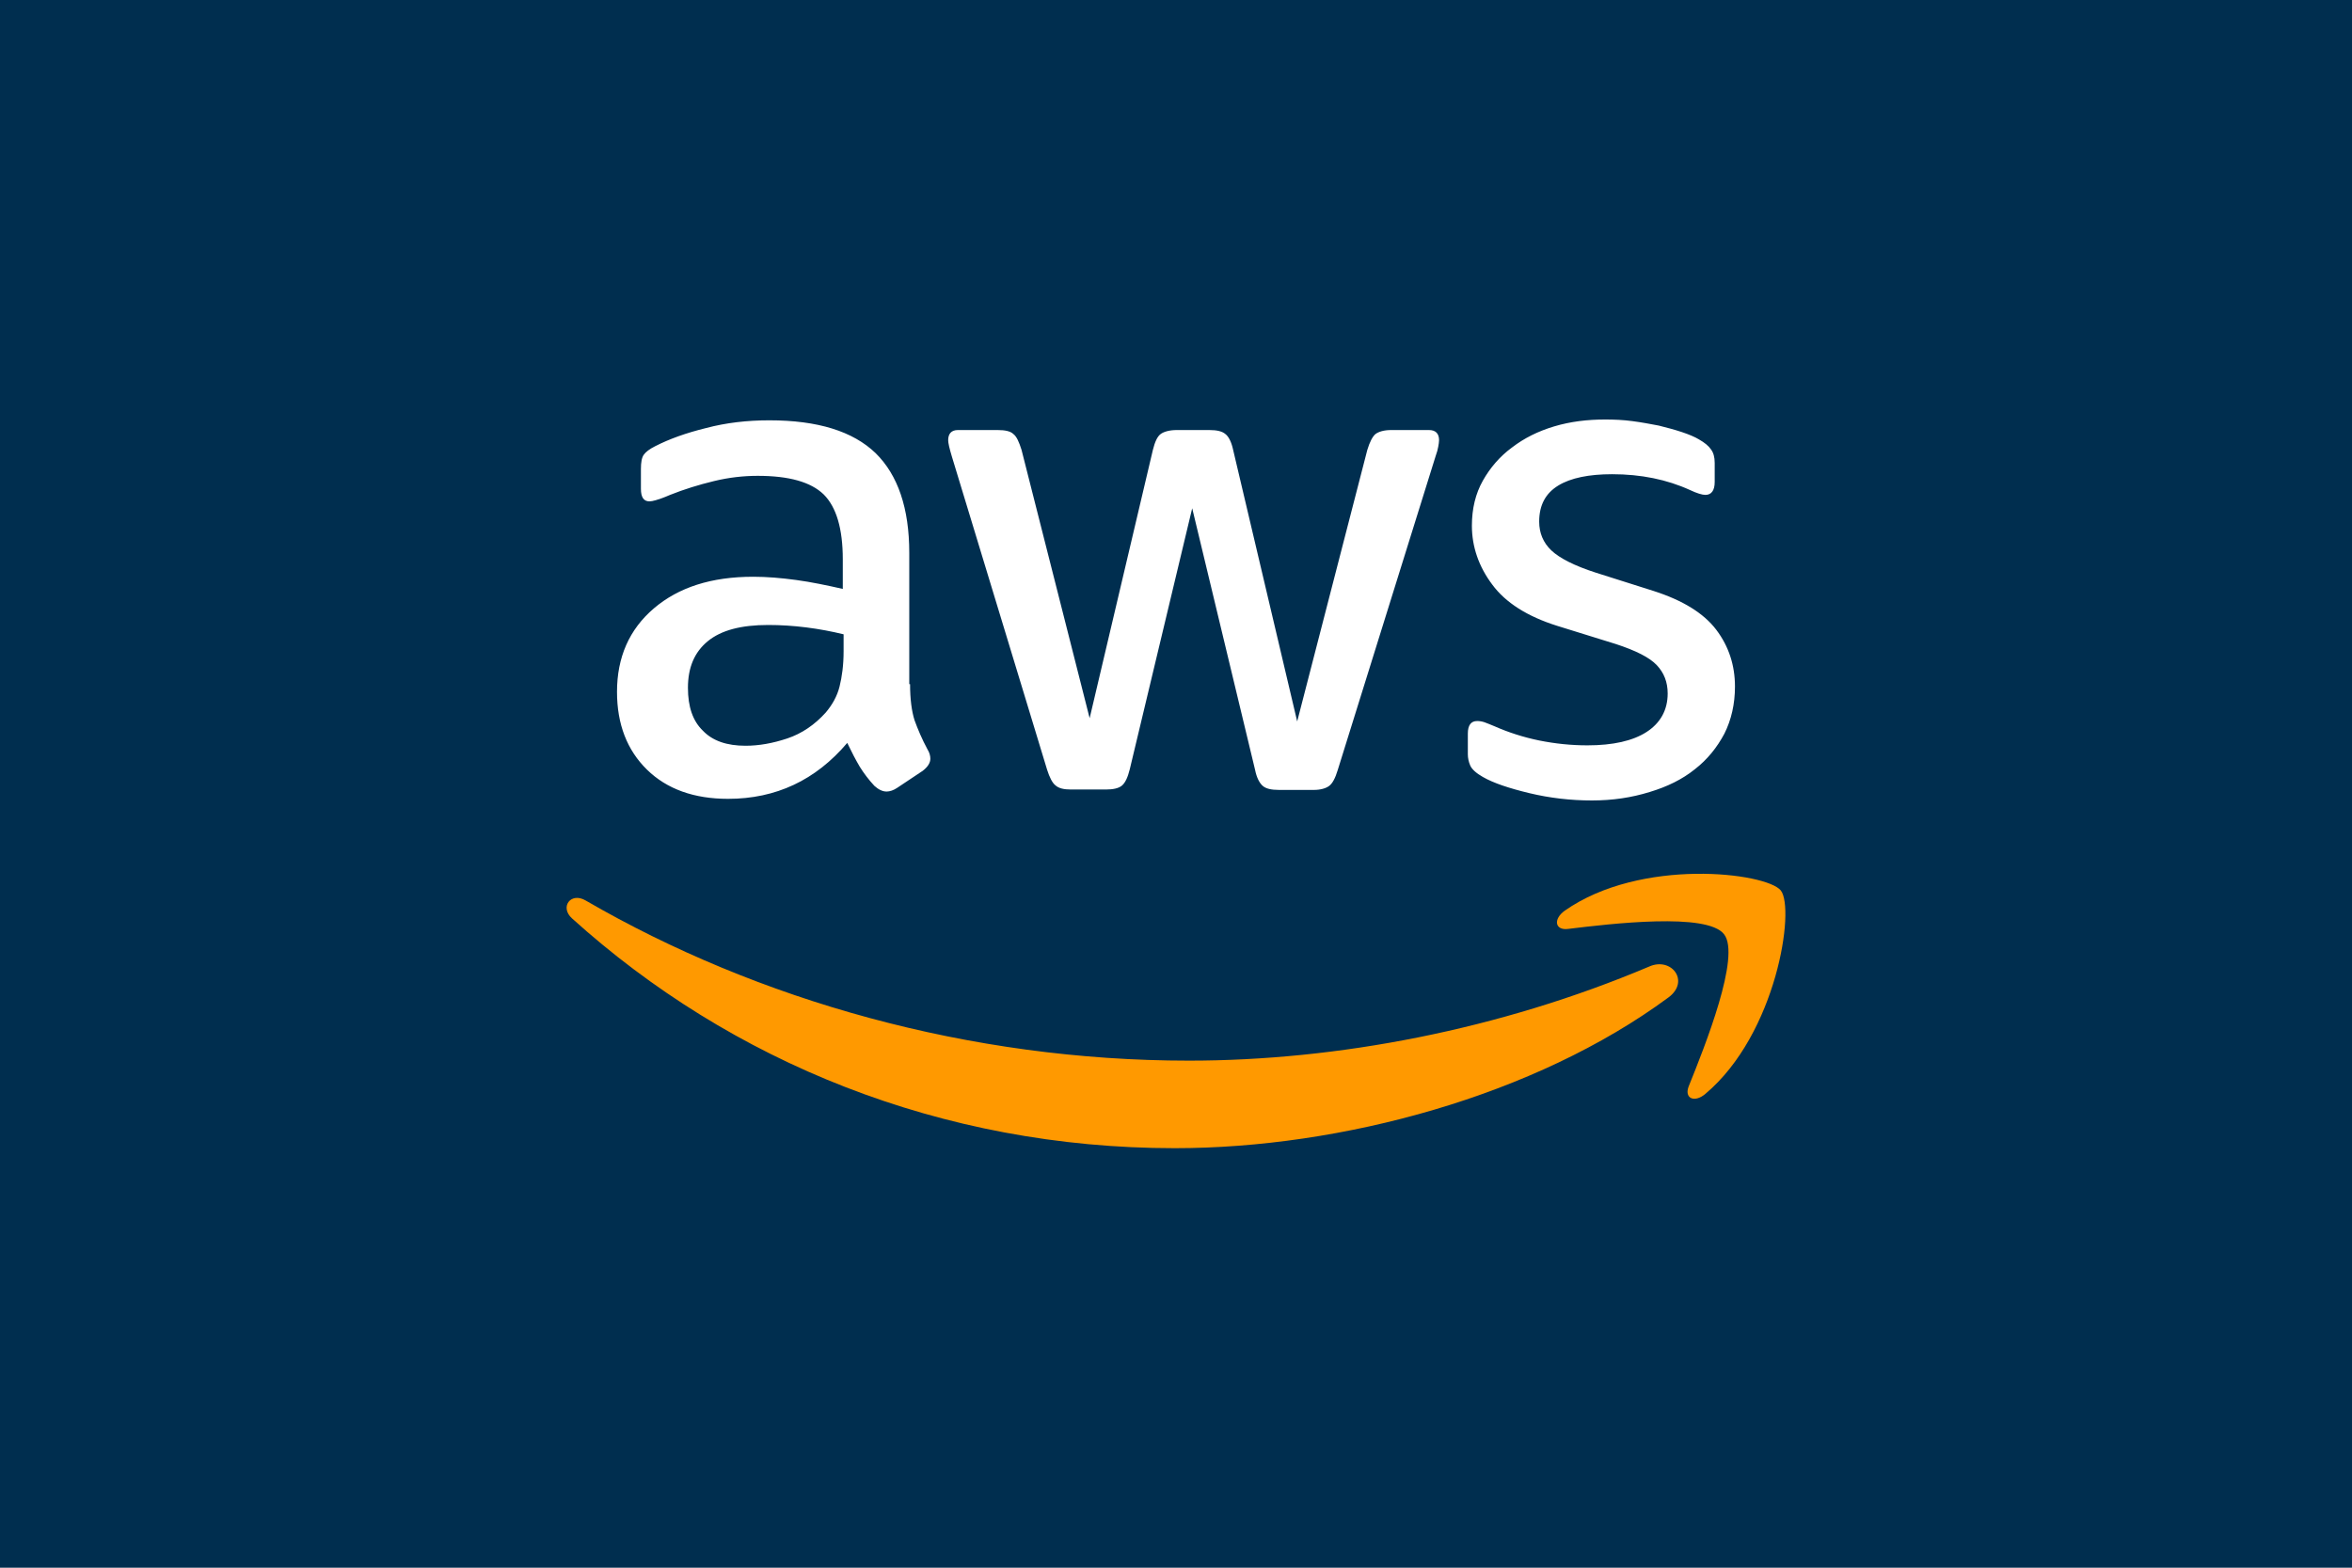
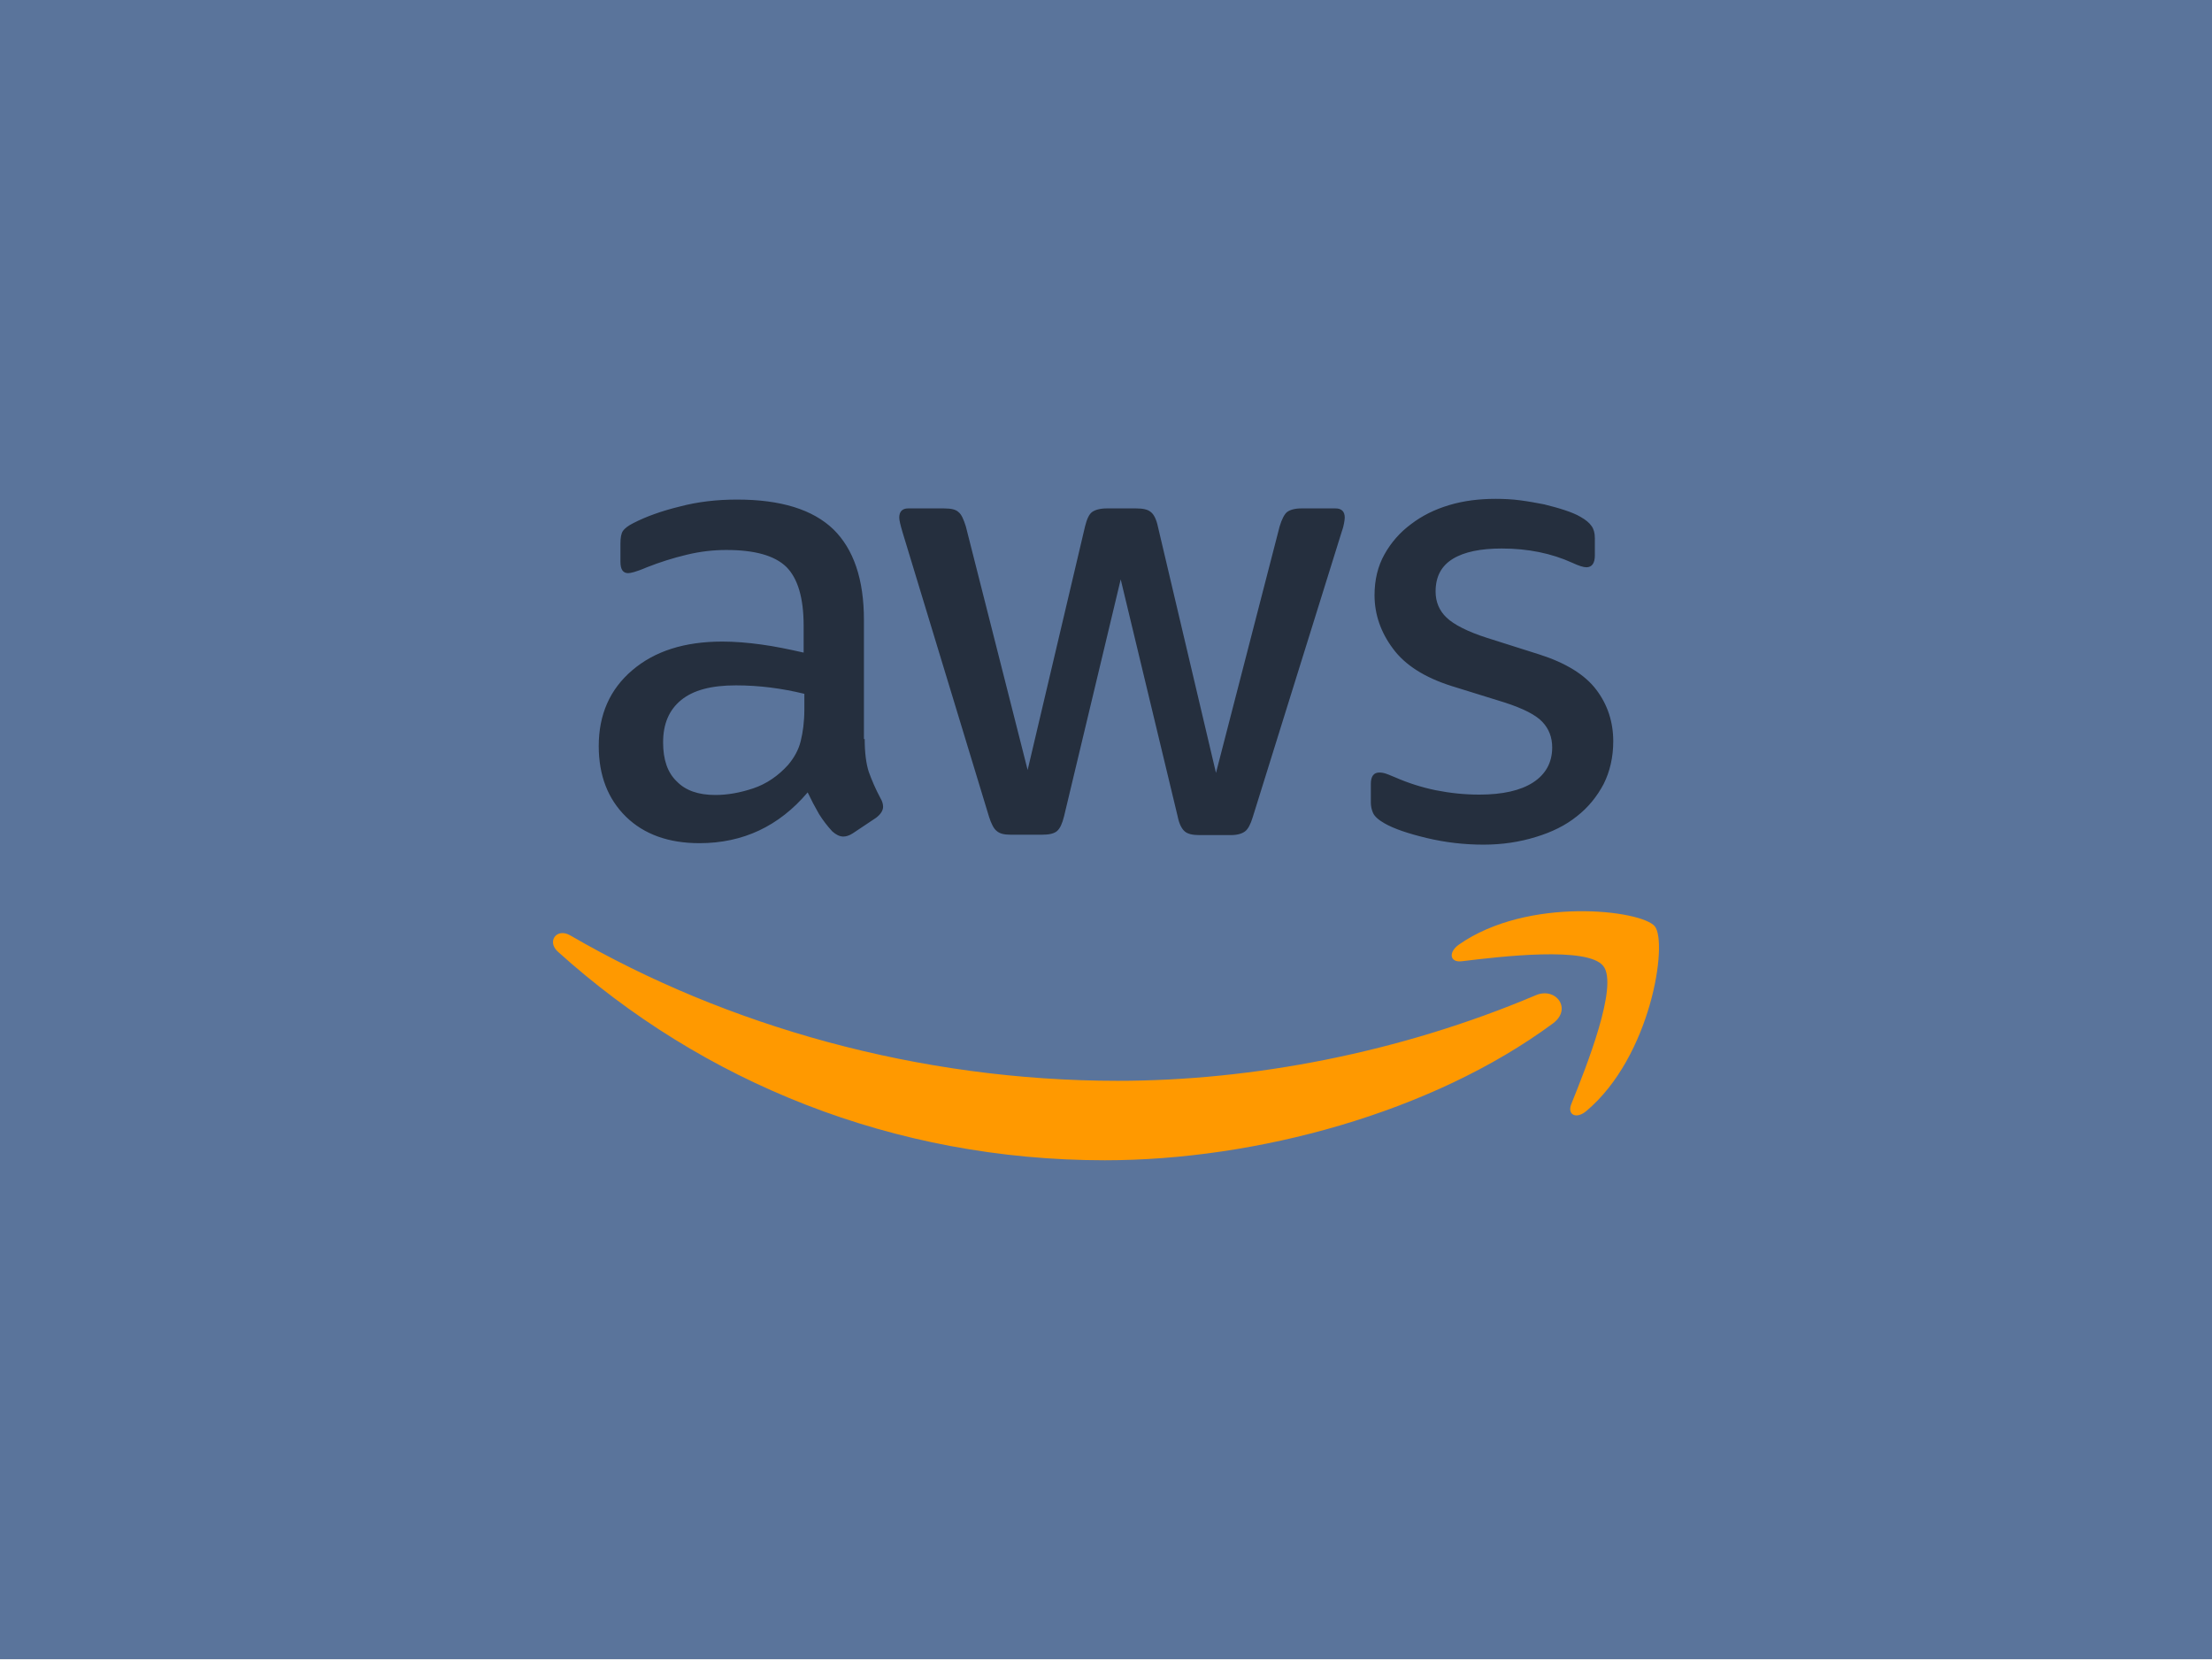
- <svg xmlns="http://www.w3.org/2000/svg" xml:space="preserve" style="fill-rule:evenodd;clip-rule:evenodd;stroke-linejoin:round;stroke-miterlimit:2" viewBox="0 0 2400 1600">
-   <path d="M0 0h2400v1600H0z" style="fill:#002e4f" />
-   <path d="M86.4 66.4c0 3.7.4 6.7 1.1 8.9.8 2.2 1.8 4.6 3.2 7.2.5.8.7 1.6.7 2.3 0 1-.6 2-1.9 3L83.2 92c-.9.6-1.8.9-2.6.9-1 0-2-.5-3-1.4-1.4-1.5-2.6-3.1-3.6-4.7-1-1.7-2-3.6-3.1-5.9Q59.2 94.7 41.5 94.7c-8.4 0-15.1-2.4-20-7.2s-7.4-11.2-7.4-19.2c0-8.5 3-15.4 9.1-20.6s14.2-7.8 24.5-7.8c3.4 0 6.9.3 10.6.8s7.5 1.3 11.5 2.2v-7.3c0-7.6-1.6-12.9-4.7-16-3.2-3.1-8.6-4.6-16.3-4.6-3.5 0-7.1.4-10.8 1.3s-7.3 2-10.8 3.4c-1.6.7-2.8 1.1-3.5 1.3s-1.2.3-1.6.3c-1.4 0-2.1-1-2.1-3.1v-4.9c0-1.6.2-2.8.7-3.5s1.4-1.4 2.8-2.1Q28.75 5 36.1 3.2C41 1.9 46.2 1.3 51.7 1.3c11.9 0 20.6 2.7 26.2 8.1 5.5 5.4 8.3 13.6 8.3 24.6v32.4zM45.8 81.6c3.3 0 6.7-.6 10.3-1.8s6.8-3.4 9.5-6.4c1.6-1.9 2.8-4 3.4-6.4s1-5.3 1-8.7v-4.2c-2.9-.7-6-1.3-9.2-1.7s-6.3-.6-9.4-.6c-6.7 0-11.6 1.3-14.9 4s-4.9 6.5-4.9 11.5c0 4.7 1.2 8.2 3.7 10.6 2.4 2.5 5.9 3.7 10.5 3.7m80.3 10.8c-1.8 0-3-.3-3.8-1-.8-.6-1.5-2-2.1-3.9L96.7 10.2c-.6-2-.9-3.3-.9-4 0-1.6.8-2.5 2.4-2.5h9.8c1.9 0 3.2.3 3.9 1 .8.6 1.4 2 2 3.9l16.8 66.2 15.6-66.2c.5-2 1.1-3.3 1.9-3.9s2.2-1 4-1h8c1.9 0 3.2.3 4 1 .8.6 1.5 2 1.9 3.9l15.8 67 17.3-67c.6-2 1.3-3.3 2-3.9.8-.6 2.1-1 3.9-1h9.3c1.6 0 2.5.8 2.5 2.5 0 .5-.1 1-.2 1.6s-.3 1.4-.7 2.5l-24.1 77.3q-.9 3-2.1 3.9c-.8.6-2.1 1-3.8 1h-8.6c-1.9 0-3.2-.3-4-1s-1.5-2-1.9-4L156 23l-15.4 64.4c-.5 2-1.1 3.3-1.9 4s-2.2 1-4 1zm128.5 2.7c-5.2 0-10.4-.6-15.4-1.8s-8.9-2.5-11.5-4c-1.6-.9-2.7-1.9-3.1-2.8s-.6-1.9-.6-2.8v-5.1c0-2.1.8-3.1 2.3-3.1q.9 0 1.8.3c.6.2 1.5.6 2.5 1 3.4 1.5 7.1 2.7 11 3.5 4 .8 7.9 1.2 11.9 1.2 6.3 0 11.2-1.1 14.6-3.3s5.2-5.4 5.2-9.5c0-2.8-.9-5.1-2.7-7s-5.2-3.6-10.1-5.2L246 52c-7.3-2.3-12.7-5.7-16-10.2-3.3-4.4-5-9.3-5-14.5q0-6.3 2.7-11.1c1.8-3.2 4.2-6 7.2-8.2 3-2.3 6.4-4 10.4-5.2s8.2-1.7 12.6-1.7c2.2 0 4.5.1 6.7.4 2.3.3 4.4.7 6.5 1.1 2 .5 3.9 1 5.7 1.6q2.7.9 4.2 1.8c1.4.8 2.4 1.6 3 2.5q.9 1.2.9 3.3v4.7c0 2.1-.8 3.2-2.3 3.2-.8 0-2.1-.4-3.8-1.2q-8.55-3.9-19.2-3.9c-5.7 0-10.2.9-13.3 2.8s-4.7 4.8-4.7 8.9c0 2.8 1 5.2 3 7.1s5.7 3.8 11 5.5l14.2 4.5c7.2 2.3 12.4 5.5 15.5 9.6s4.6 8.8 4.6 14c0 4.3-.9 8.2-2.6 11.6-1.8 3.4-4.2 6.4-7.3 8.8-3.1 2.5-6.8 4.3-11.1 5.6-4.5 1.4-9.2 2.1-14.3 2.1" style="fill:#fff;fill-rule:nonzero" transform="translate(571.276 423.601)scale(4.13625)" />
-   <path d="M273.5 143.7c-32.9 24.3-80.7 37.2-121.8 37.2-57.6 0-109.5-21.3-148.7-56.7-3.1-2.8-.3-6.6 3.4-4.4 42.4 24.6 94.7 39.5 148.8 39.5 36.5 0 76.6-7.6 113.5-23.2 5.5-2.5 10.2 3.6 4.8 7.6" style="fill:#f90" transform="translate(571.276 423.601)scale(4.13625)" />
-   <path d="M287.2 128.1c-4.2-5.4-27.8-2.6-38.5-1.3-3.2.4-3.7-2.4-.8-4.5 18.8-13.2 49.7-9.4 53.3-5 3.6 4.5-1 35.4-18.6 50.2-2.7 2.3-5.3 1.1-4.1-1.9 4-9.9 12.9-32.2 8.7-37.5" style="fill:#f90" transform="translate(571.276 423.601)scale(4.13625)" />
+ <svg xmlns="http://www.w3.org/2000/svg" width="100%" height="100%" viewBox="0 0 1200 900" version="1.1" xml:space="preserve" style="fill-rule:evenodd;clip-rule:evenodd;stroke-linejoin:round;stroke-miterlimit:2;">
+   <rect x="0" y="0" width="1200" height="900" style="fill:rgb(90,116,155);" />
+   <g transform="matrix(4.73941,0,0,4.73941,296.675,146.677)">
+     <path d="M36.379,53.64C36.379,55.2 36.547,56.465 36.844,57.39C37.18,58.316 37.602,59.328 38.191,60.422C38.398,60.758 38.484,61.094 38.484,61.391C38.484,61.809 38.23,62.231 37.684,62.652L35.031,64.422C34.652,64.672 34.273,64.801 33.938,64.801C33.516,64.801 33.094,64.59 32.672,64.211C32.106,63.6 31.598,62.937 31.156,62.231C30.687,61.421 30.252,60.592 29.852,59.746C26.57,63.621 22.442,65.559 17.472,65.559C13.937,65.559 11.117,64.547 9.051,62.527C6.988,60.504 5.937,57.809 5.937,54.441C5.937,50.863 7.199,47.957 9.77,45.77C12.336,43.578 15.746,42.484 20.086,42.484C21.516,42.484 22.988,42.609 24.546,42.82C26.106,43.031 27.707,43.367 29.391,43.746L29.391,40.672C29.391,37.472 28.715,35.242 27.411,33.938C26.061,32.633 23.788,32 20.546,32C19.073,32 17.558,32.168 15.999,32.547C14.451,32.916 12.932,33.395 11.452,33.98C10.776,34.273 10.272,34.441 9.979,34.527C9.683,34.609 9.472,34.652 9.304,34.652C8.714,34.652 8.421,34.23 8.421,33.348L8.421,31.285C8.421,30.609 8.503,30.105 8.714,29.809C8.924,29.516 9.304,29.223 9.894,28.926C11.366,28.168 13.136,27.536 15.198,27.031C17.261,26.484 19.452,26.231 21.768,26.231C26.776,26.231 30.44,27.367 32.8,29.641C35.116,31.914 36.292,35.367 36.292,40L36.292,53.64L36.379,53.64ZM19.285,60.043C20.672,60.043 22.105,59.789 23.621,59.285C25.137,58.777 26.484,57.852 27.621,56.59C28.293,55.79 28.801,54.906 29.051,53.895C29.305,52.883 29.473,51.665 29.473,50.23L29.473,48.465C28.197,48.152 26.905,47.912 25.602,47.746C24.288,47.58 22.965,47.497 21.641,47.496C18.821,47.496 16.758,48.043 15.367,49.18C13.98,50.316 13.305,51.914 13.305,54.02C13.305,56 13.809,57.473 14.863,58.484C15.875,59.535 17.348,60.043 19.285,60.043ZM53.094,64.59C52.336,64.59 51.832,64.465 51.496,64.168C51.156,63.914 50.863,63.328 50.609,62.528L40.715,29.98C40.465,29.137 40.335,28.59 40.335,28.293C40.335,27.621 40.672,27.243 41.348,27.243L45.473,27.243C46.273,27.243 46.82,27.367 47.117,27.664C47.453,27.914 47.707,28.504 47.957,29.304L55.031,57.18L61.601,29.305C61.809,28.465 62.063,27.915 62.398,27.665C62.738,27.41 63.328,27.242 64.086,27.242L67.453,27.242C68.253,27.242 68.801,27.367 69.137,27.664C69.473,27.914 69.77,28.504 69.937,29.304L76.59,57.516L83.875,29.305C84.125,28.465 84.422,27.915 84.715,27.665C85.051,27.41 85.602,27.242 86.359,27.242L90.273,27.242C90.949,27.242 91.328,27.578 91.328,28.293C91.328,28.503 91.285,28.715 91.242,28.969C91.199,29.223 91.117,29.559 90.949,30.019L80.801,62.57C80.547,63.41 80.254,63.957 79.914,64.21C79.578,64.465 79.031,64.633 78.316,64.633L74.696,64.633C73.895,64.633 73.348,64.503 73.012,64.211C72.672,63.914 72.379,63.367 72.211,62.527L65.684,35.367L59.199,62.484C58.989,63.328 58.739,63.875 58.399,64.168C58.062,64.465 57.473,64.59 56.715,64.59L53.094,64.59ZM107.199,65.727C105.012,65.727 102.82,65.473 100.715,64.969C98.609,64.465 96.969,63.914 95.875,63.285C95.199,62.906 94.738,62.485 94.57,62.105C94.404,61.734 94.318,61.332 94.316,60.925L94.316,58.777C94.316,57.895 94.652,57.473 95.286,57.473C95.536,57.473 95.789,57.516 96.043,57.602C96.293,57.684 96.672,57.852 97.093,58.02C98.581,58.674 100.135,59.168 101.727,59.496C103.41,59.832 105.051,60 106.738,60C109.391,60 111.453,59.535 112.883,58.61C114.316,57.684 115.074,56.336 115.074,54.61C115.074,53.43 114.695,52.465 113.938,51.664C113.18,50.864 111.746,50.148 109.684,49.473L103.578,47.578C100.504,46.609 98.23,45.18 96.844,43.285C95.454,41.43 94.738,39.367 94.738,37.18C94.738,35.41 95.118,33.852 95.875,32.504C96.627,31.149 97.66,29.972 98.906,29.051C100.168,28.086 101.602,27.367 103.286,26.863C104.969,26.359 106.738,26.148 108.59,26.148C109.516,26.148 110.484,26.191 111.41,26.316C112.379,26.441 113.262,26.609 114.148,26.777C114.988,26.988 115.789,27.199 116.547,27.453C117.305,27.707 117.895,27.957 118.317,28.211C118.907,28.547 119.328,28.883 119.578,29.261C119.832,29.601 119.957,30.063 119.957,30.652L119.957,32.632C119.957,33.516 119.621,33.98 118.988,33.98C118.652,33.98 118.105,33.809 117.391,33.473C114.988,32.379 112.293,31.832 109.305,31.832C106.906,31.832 105.012,32.211 103.707,33.012C102.398,33.809 101.727,35.032 101.727,36.758C101.727,37.938 102.148,38.949 102.988,39.746C103.832,40.546 105.391,41.348 107.621,42.062L113.601,43.957C116.633,44.926 118.821,46.273 120.125,48C121.43,49.727 122.063,51.707 122.063,53.895C122.063,55.707 121.683,57.348 120.969,58.777C120.211,60.211 119.199,61.473 117.895,62.484C116.59,63.535 115.031,64.293 113.223,64.844C111.328,65.43 109.348,65.727 107.199,65.727Z" style="fill:rgb(37,47,62);fill-rule:nonzero;" />
+   </g>
+   <g transform="matrix(4.73941,0,0,4.73941,296.675,146.677)">
+     <path d="M118,73.348C113.568,73.411 108.336,74.4 104.379,77.18C103.156,78.063 103.367,79.242 104.715,79.074C109.223,78.527 119.155,77.348 120.925,79.621C122.695,81.851 118.949,91.241 117.262,95.411C116.758,96.671 117.852,97.18 118.988,96.211C126.398,89.98 128.336,76.969 126.82,75.074C126.063,74.149 122.432,73.284 118,73.348ZM1.63,75.859C0.703,75.975 0.283,77.095 1.262,77.98C17.77,92.882 39.621,101.852 63.875,101.852C81.18,101.852 101.305,96.422 115.156,86.192C117.429,84.504 115.453,81.938 113.136,82.988C97.602,89.558 80.715,92.758 65.348,92.758C42.57,92.758 20.548,86.485 2.695,76.125C2.305,75.894 1.94,75.821 1.631,75.859L1.63,75.859Z" style="fill:rgb(255,153,0);fill-rule:nonzero;" />
+   </g>
</svg>
